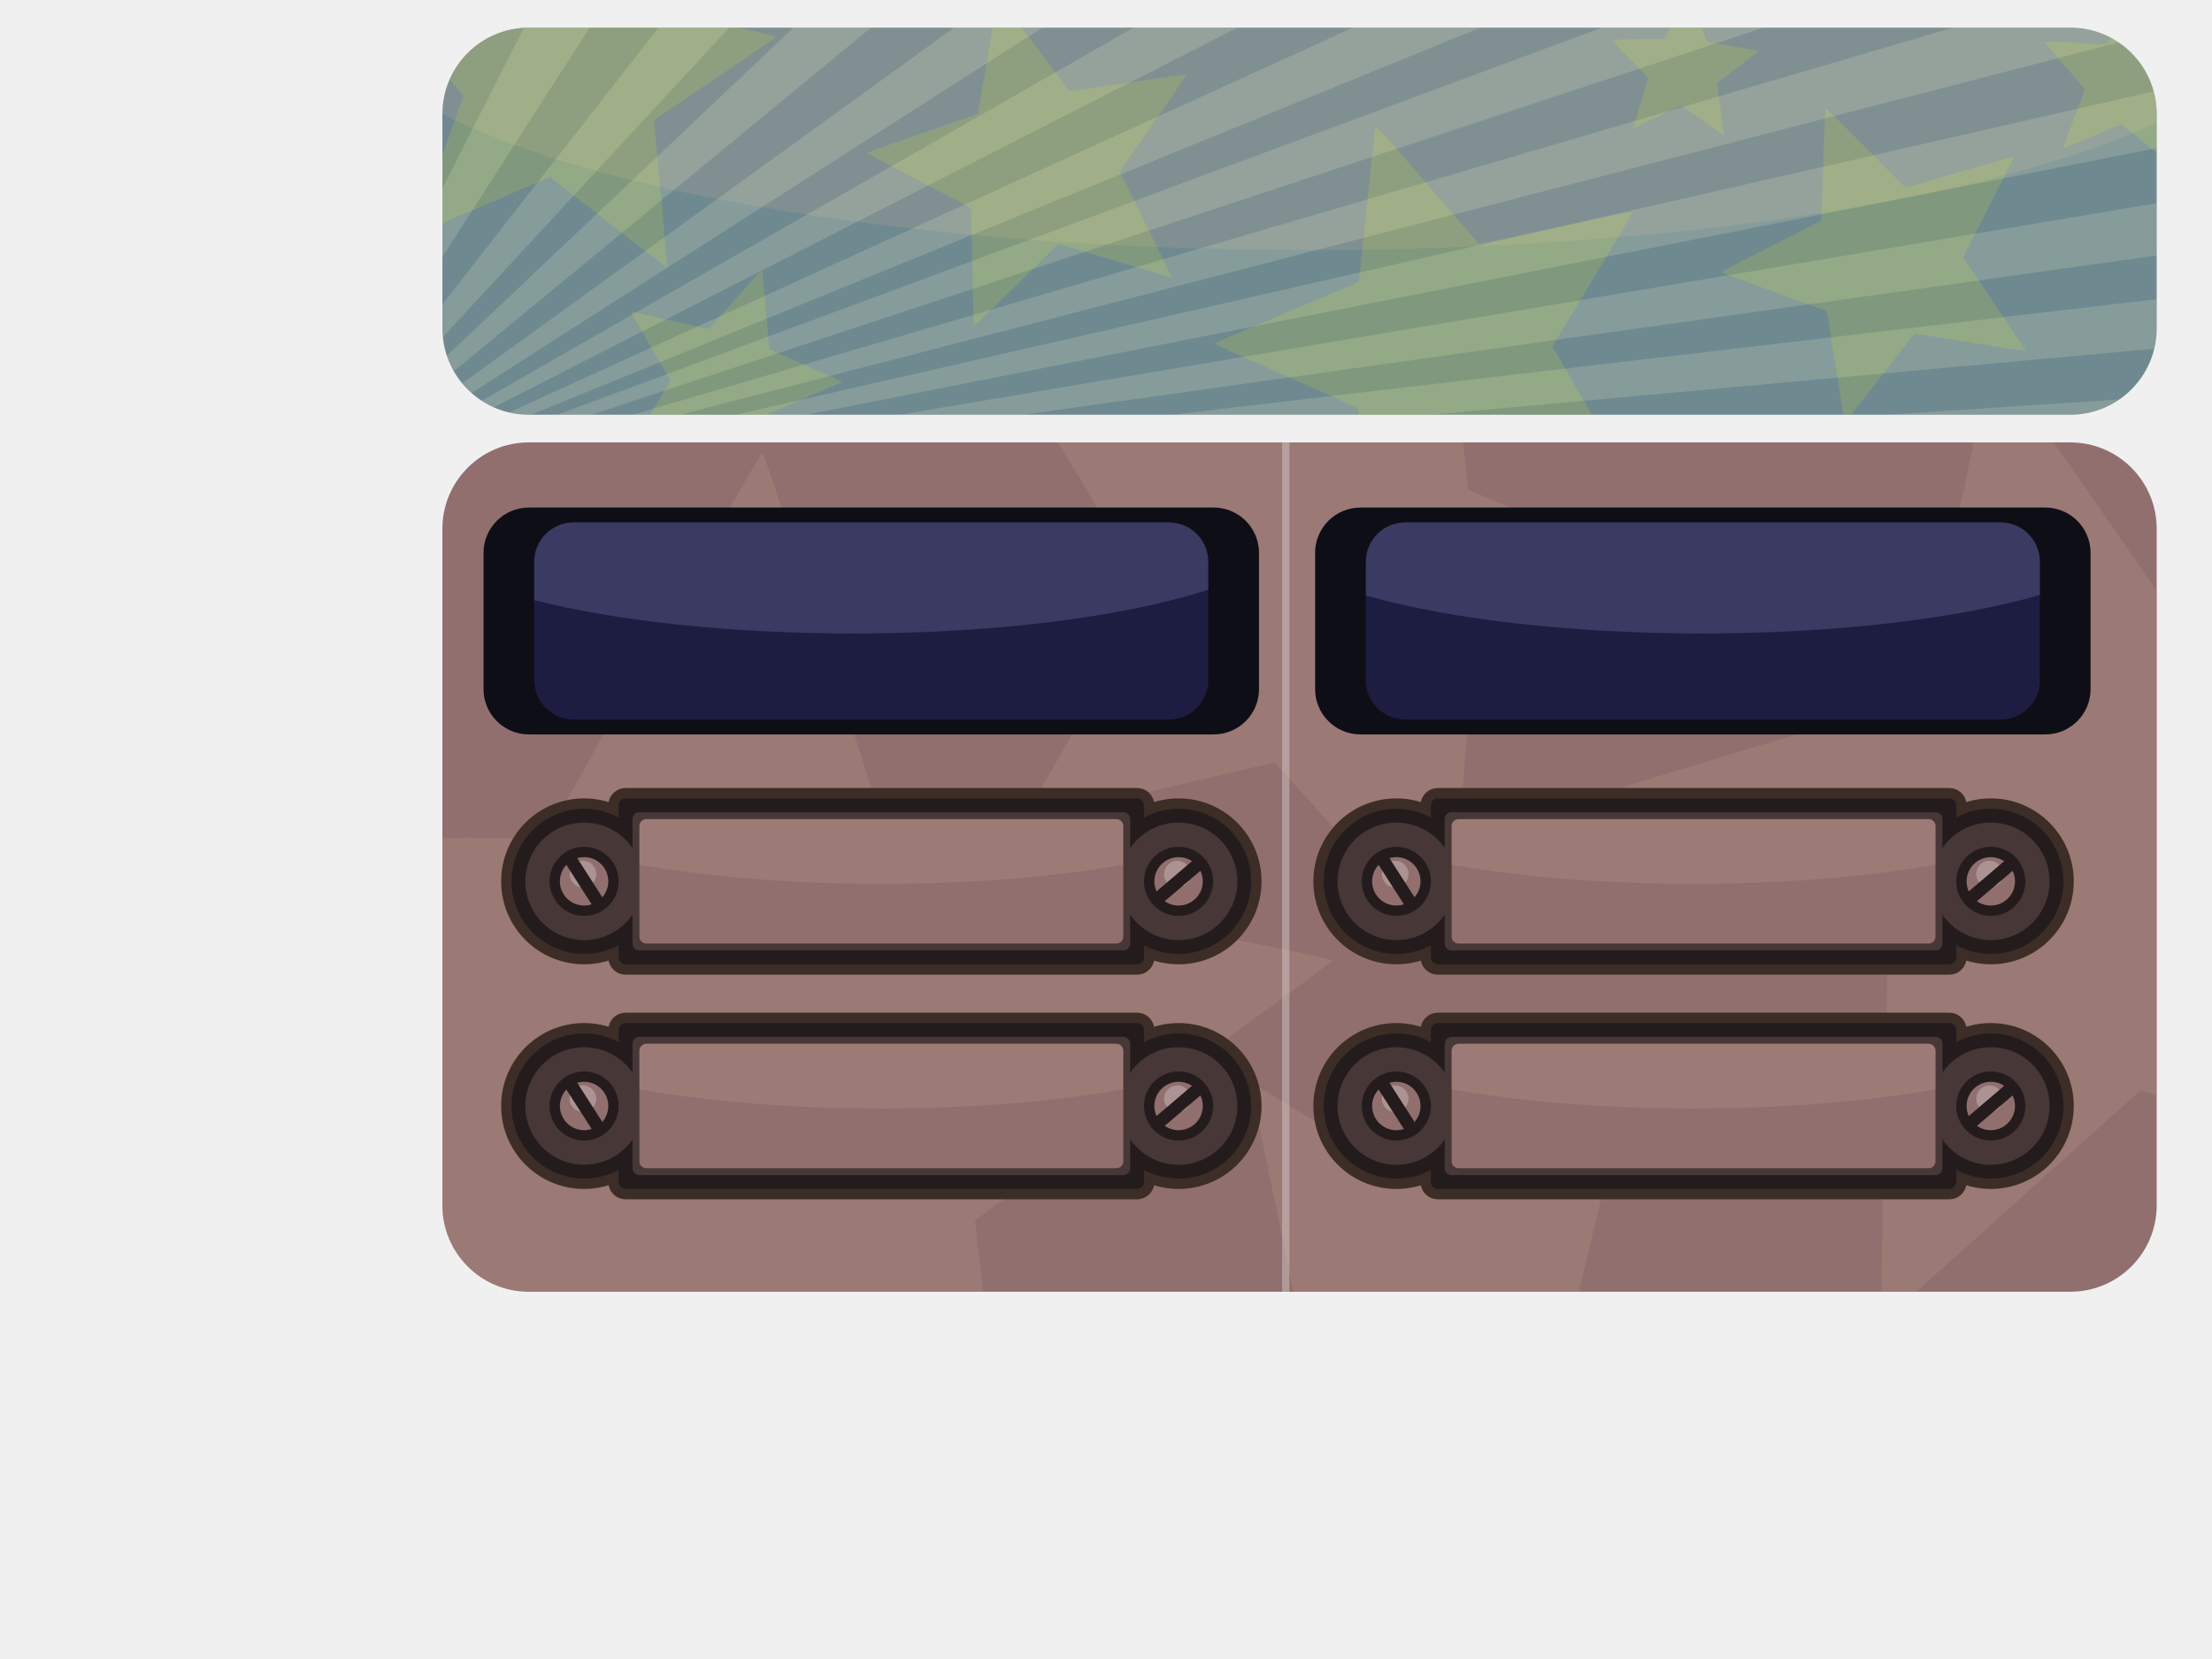
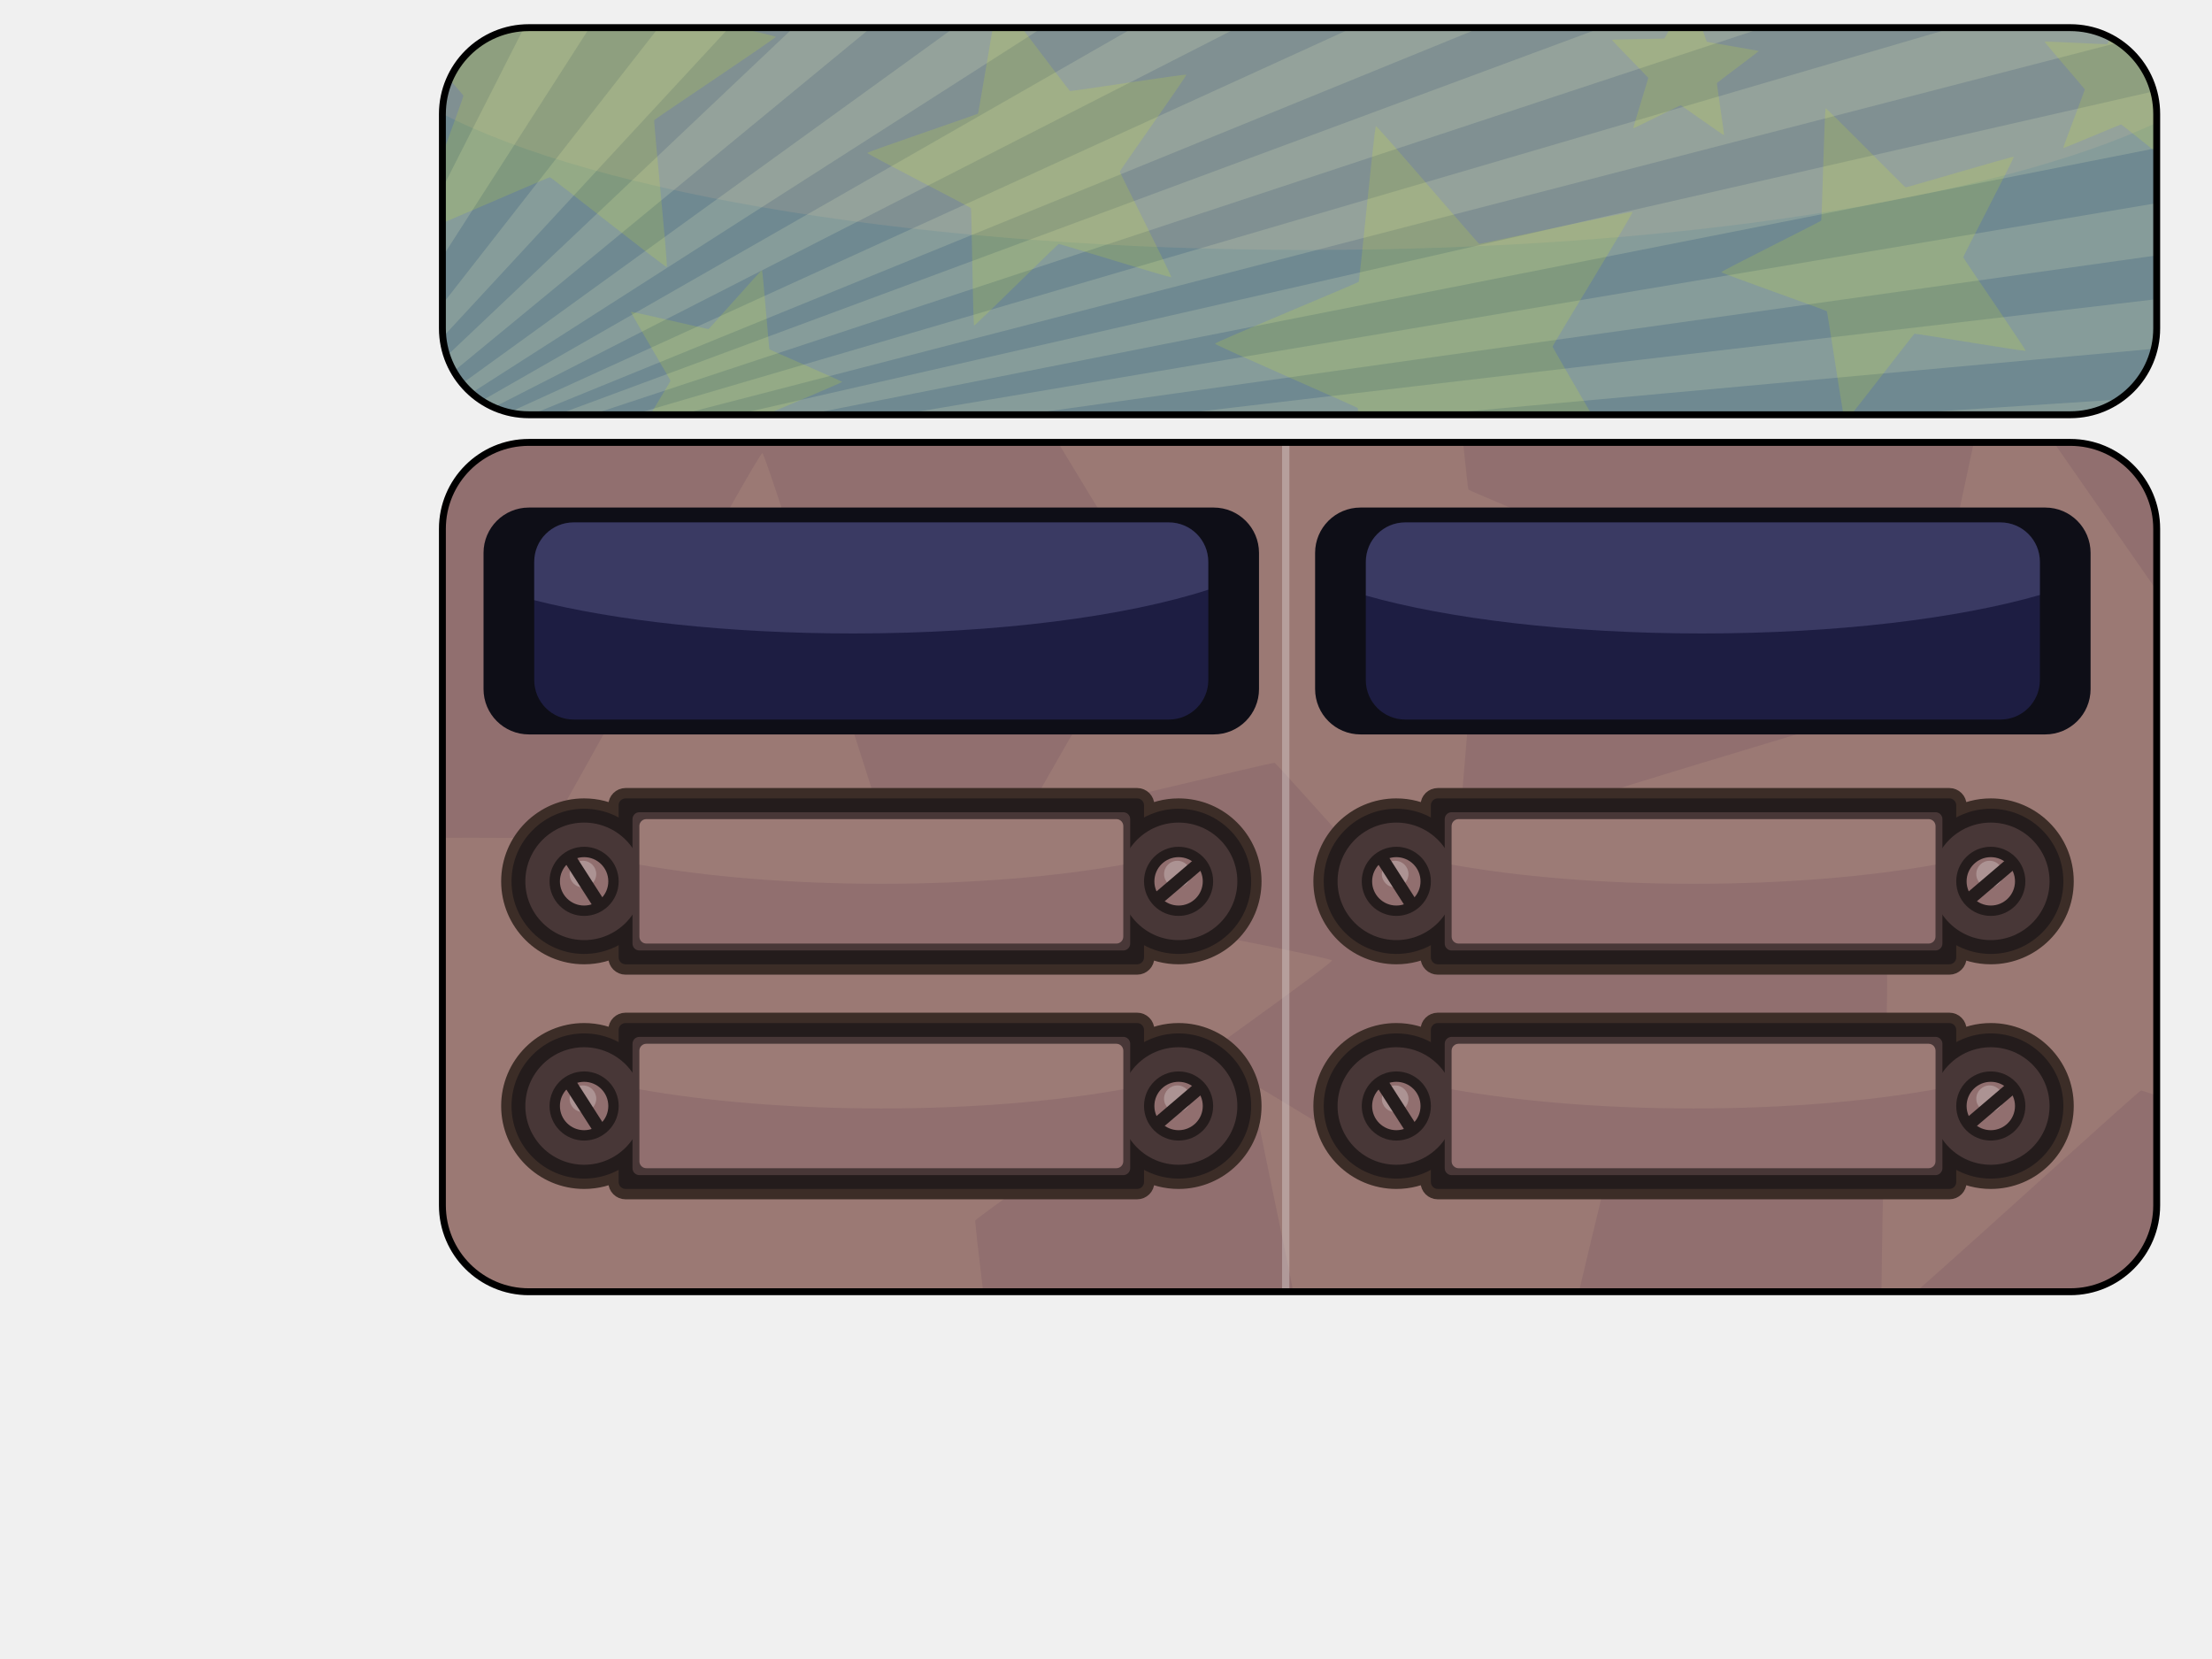
<svg xmlns="http://www.w3.org/2000/svg" xmlns:xlink="http://www.w3.org/1999/xlink" version="1.0" width="100%" height="100%" viewBox="0 0 640 480" id="groups">
  <defs id="defs2385">
    <style type="text/css">
    svg#groups .disable            { display:none; }
    svg#groups text                { font-size:16px;text-anchor:middle;fill:#241c1c;font-weight:bold; fill:white; cursor:move; dominant-baseline: middle; }
    svg#groups #board text         { font-size:20px; dominant-baseline: middle;  }
    svg#groups.big #board text     { font-size:30px;  }
    svg#groups.big text            { font-size:30px; }
    svg#groups #pieces .result     { fill:white; fill-opacity:0; cursor:move; }
    svg#groups #pieces .wrong .result { fill:red; fill-opacity:0.5;}
    svg#groups #pieces .good .result  { fill:#0F0; fill-opacity:0.5;}
 </style>
  </defs>
  <g class="disable">
    <g id="template">
      <rect width="152" height="48" ry="2" x="-76" y="-24" id="r5531" style="fill:#241c1c;fill-opacity:1;fill-rule:nonzero;stroke:none;marker:none;visibility:visible;display:inline;overflow:visible;enable-background:accumulate" />
      <path d="M 107,0 A 21,21 0 1 1 65,2.57e-15 A 21,21 0 1 1 107,-5.14e-15 z" id="p6313" style="fill:#241c1c;fill-opacity:1;fill-rule:nonzero;stroke:none;marker:none;visibility:visible;display:inline;overflow:visible;enable-background:accumulate" />
      <path d="M 103,0 A 17,17 0 1 1 69,2.08e-15 A 17,17 0 1 1 103,-4.16e-15 z" id="p6317" style="fill:#483737;fill-opacity:1;fill-rule:nonzero;stroke:none;marker:none;visibility:visible;display:inline;overflow:visible;enable-background:accumulate" />
      <path d="M 96,0 A 10,10 0 1 1 76,1.22e-15 A 10,10 0 1 1 96,-2.44e-15 z" id="p6323" style="fill:#241c1c;fill-opacity:1;fill-rule:nonzero;stroke:none;marker:none;visibility:visible;display:inline;overflow:visible;enable-background:accumulate" />
      <path d="M 93,0 A 7,7 0 1 1 79,8.57e-16 A 7,7 0 1 1 93,-1.71e-15 z" id="p6321" style="fill:#916f6f;fill-opacity:1;fill-rule:nonzero;stroke:none;marker:none;visibility:visible;display:inline;overflow:visible;enable-background:accumulate" />
      <path d="M 93,0 A 7,7 0 1 1 79,8.57e-16 A 7,7 0 1 1 93,-1.71e-15 z" transform="matrix(0.55,0,0,0.55,38.35,-2.10)" id="p6327" style="fill:#ac9393;fill-opacity:1;fill-rule:nonzero;stroke:none;marker:none;visibility:visible;display:inline;overflow:visible;enable-background:accumulate" />
      <path d="M 80.27,4.78 L 91.78,-5.03" id="p6325" style="fill:none;fill-rule:evenodd;stroke:#241c1c;stroke-width:3.70;stroke-linecap:butt;stroke-linejoin:miter;stroke-miterlimit:4;stroke-dasharray:none;stroke-opacity:1" />
      <path d="M 107,0 A 21,21 0 1 1 65,2.57e-15 A 21,21 0 1 1 107,-5.14e-15 z" transform="translate(-172,0)" id="p6341" style="fill:#241c1c;fill-opacity:1;fill-rule:nonzero;stroke:none;marker:none;visibility:visible;display:inline;overflow:visible;enable-background:accumulate" />
      <path d="M 103,0 A 17,17 0 1 1 69,2.08e-15 A 17,17 0 1 1 103,-4.16e-15 z" transform="translate(-172,0)" id="p6343" style="fill:#483737;fill-opacity:1;fill-rule:nonzero;stroke:none;marker:none;visibility:visible;display:inline;overflow:visible;enable-background:accumulate" />
      <path d="M 96,0 A 10,10 0 1 1 76,1.22e-15 A 10,10 0 1 1 96,-2.44e-15 z" transform="translate(-172,0)" id="p6345" style="fill:#241c1c;fill-opacity:1;fill-rule:nonzero;stroke:none;marker:none;visibility:visible;display:inline;overflow:visible;enable-background:accumulate" />
      <path d="M 93,0 A 7,7 0 1 1 79,8.57e-16 A 7,7 0 1 1 93,-1.71e-15 z" transform="translate(-172,0)" id="p6347" style="fill:#916f6f;fill-opacity:1;fill-rule:nonzero;stroke:none;marker:none;visibility:visible;display:inline;overflow:visible;enable-background:accumulate" />
      <path d="M 93,0 A 7,7 0 1 1 79,8.57e-16 A 7,7 0 1 1 93,-1.71e-15 z" transform="matrix(0.55,0,0,0.55,-133.64,-2.10)" id="p6349" style="fill:#ac9393;fill-opacity:1;fill-rule:nonzero;stroke:none;marker:none;visibility:visible;display:inline;overflow:visible;enable-background:accumulate" />
      <path d="M -81.88,6.24 L -90.04,-6.49" id="p6351" style="fill:none;fill-rule:evenodd;stroke:#241c1c;stroke-width:3.70;stroke-linecap:butt;stroke-linejoin:miter;stroke-miterlimit:4;stroke-dasharray:none;stroke-opacity:1" />
      <rect width="144" height="40" ry="2" x="-72" y="-20" id="r6319" style="fill:#483737;fill-opacity:1;fill-rule:nonzero;stroke:none;marker:none;visibility:visible;display:inline;overflow:visible;enable-background:accumulate" />
      <rect width="140" height="36" ry="2" x="-70" y="-18" id="r6329" style="fill:#916f6f;fill-opacity:1;fill-rule:nonzero;stroke:none;marker:none;visibility:visible;display:inline;overflow:visible;enable-background:accumulate" />
      <path d="M -68,-18 C -69.10,-18 -70,-17.10 -70,-16 L -70,-4.84 C -50.59,-1.35 -26.33,0.71 0,0.71 C 26.33,0.71 50.59,-1.35 70,-4.84 L 70,-16 C 70,-17.10 69.10,-18 68,-18 L -68,-18 z" id="p7554" style="fill:#d0b59a;fill-opacity:0.18;fill-rule:nonzero;stroke:none;marker:none;visibility:visible;display:inline;overflow:visible;enable-background:accumulate" />
    </g>
  </g>
  <g id="source">
    <rect width="496" height="112" ry="25" x="128" y="8" id="r6852" style="opacity:1;fill:#6f8991;fill-opacity:1;fill-rule:nonzero;stroke:none;marker:none;visibility:visible;display:inline;overflow:visible;enable-background:accumulate" />
    <path d="M 153,8 C 139.18,8 128.05,19.10 128,32.90 C 172.89,56.21 268.29,72.31 378.65,72.31 C 484.84,72.31 577.18,57.39 624,35.5 L 624,33 C 624,19.15 612.85,8 599,8 L 153,8 z" id="p6919" style="opacity:1;fill:#d0b59a;fill-opacity:0.18;fill-rule:nonzero;stroke:none;marker:none;visibility:visible;display:inline;overflow:visible;enable-background:accumulate" />
    <path d="M 153,8 C 152.52,8 152.06,8.00 151.59,8.03 L 128,54.5 L 128,74.34 L 170.59,8 L 153,8 z M 190.53,8 L 128,88.03 L 128,95 C 128,95.85 128.04,96.69 128.12,97.53 L 210.96,8 L 190.53,8 z M 229.56,8 L 129.28,102.96 C 129.80,104.53 130.47,106.02 131.28,107.43 L 252,8 L 229.56,8 z M 276.06,8 L 133.71,110.96 C 134.53,111.94 135.45,112.87 136.40,113.71 L 301.59,8 L 276.06,8 z M 327.96,8 L 139.37,115.96 C 140.48,116.68 141.65,117.30 142.87,117.84 L 358,8 L 327.96,8 z M 391.40,8 L 147.28,119.34 C 149.11,119.77 151.02,120 153,120 L 153.62,120 L 428.28,8 L 391.40,8 z M 463.46,8 L 161.25,120 L 171.15,120 L 510.18,8 L 463.46,8 z M 565.12,8 L 183.06,120 L 196.78,120 L 613.03,12.28 C 609.03,9.57 604.20,8 599,8 L 565.12,8 z M 623.12,26.43 L 212.87,120 L 233.34,120 L 624,42.84 L 624,33 C 624,30.72 623.69,28.53 623.12,26.43 z M 624,58.78 L 260.28,120 L 296.12,120 L 624,73.90 L 624,58.78 z M 624,86.56 L 339.06,120 L 413.87,120 L 623.31,100.90 C 623.76,99.01 624,97.03 624,95 L 624,86.56 z M 613.21,115.59 L 545.84,120 L 599,120 C 604.29,120 609.18,118.37 613.21,115.59 z" id="p6856" style="fill:#e9edc0;fill-opacity:0.19;fill-rule:evenodd;stroke:none;" />
    <path d="M 153,8 C 142.71,8 133.93,14.16 130.09,23 C 132.45,25.70 134.07,27.58 134.09,27.68 C 134.12,27.87 131.17,36.00 128,44.71 L 128,64.56 C 139.39,59.72 158.82,51.24 159.12,51.28 C 159.54,51.33 192.56,77.48 192.93,77.28 C 193.31,77.07 189.09,35.16 189.28,34.78 C 189.46,34.39 224.54,11.07 224.46,10.65 C 224.44,10.51 219.56,9.36 213.62,8 L 153,8 z M 287.25,8 C 285.54,17.85 283.11,32.69 282.96,32.87 C 282.74,33.13 250.96,43.91 250.93,44.25 C 250.91,44.58 280.75,59.92 280.93,60.21 C 281.11,60.50 281.52,94.05 281.84,94.18 C 282.15,94.31 305.98,70.67 306.31,70.59 C 306.64,70.51 338.68,80.47 338.90,80.21 C 339.12,79.95 323.97,49.99 324,49.65 C 324.02,49.31 343.42,21.91 343.25,21.62 C 343.07,21.33 309.90,26.47 309.59,26.34 C 309.39,26.26 301.59,15.88 295.59,8 L 287.25,8 z M 483.28,8 C 482.36,9.74 481.63,11.13 481.59,11.15 C 481.46,11.23 466.43,11.39 466.37,11.53 C 466.31,11.67 476.87,22.38 476.90,22.53 C 476.94,22.67 472.44,37.02 472.56,37.12 C 472.67,37.22 486.12,30.45 486.28,30.46 C 486.43,30.48 498.68,39.20 498.81,39.12 C 498.94,39.04 496.69,24.17 496.75,24.03 C 496.80,23.89 508.87,14.92 508.84,14.78 C 508.80,14.63 493.95,12.19 493.84,12.09 C 493.80,12.06 493.16,10.20 492.40,8 L 483.28,8 z M 610.78,10.93 C 610.22,11.83 609.65,12.76 609.62,12.78 C 609.46,12.86 591.64,11.90 591.56,12.06 C 591.48,12.22 603.18,25.69 603.21,25.87 C 603.25,26.05 596.83,42.71 596.96,42.84 C 597.09,42.96 613.53,35.97 613.71,36 C 613.83,36.01 619.83,40.86 624,44.18 L 624,33 C 624,23.41 618.65,15.13 610.78,10.93 z M 528.21,31.34 C 527.91,31.46 527.11,63.56 526.93,63.84 C 526.76,64.11 498.01,78.42 498.03,78.75 C 498.05,79.07 528.35,89.78 528.56,90.03 C 528.73,90.24 532.15,113.06 533.37,120 L 535.59,120 C 540.36,114.04 553.68,96.66 553.93,96.56 C 554.24,96.44 585.91,101.77 586.09,101.5 C 586.26,101.22 568.05,74.76 568.03,74.43 C 568.01,74.11 582.86,45.62 582.65,45.37 C 582.44,45.12 551.65,54.30 551.34,54.21 C 551.02,54.13 528.52,31.22 528.21,31.34 z M 398.09,36.5 C 397.66,36.63 393.39,81.16 393.12,81.53 C 392.85,81.89 351.53,98.98 351.53,99.43 C 351.52,99.89 392.54,117.69 392.81,118.06 C 392.84,118.10 392.94,118.84 393.06,120 L 460.56,120 C 454.91,110.26 449.21,100.50 449.21,100.28 C 449.22,99.82 472.60,61.71 472.34,61.34 C 472.08,60.97 428.39,70.67 427.96,70.53 C 427.53,70.38 398.52,36.36 398.09,36.5 z M 220.46,78.15 C 220.25,78.08 205.21,95.14 205,95.21 C 204.78,95.28 182.66,90.03 182.53,90.21 C 182.39,90.40 194.00,109.95 194,110.18 C 193.99,110.30 191.07,115.13 188.15,120 L 222.5,120 C 222.50,119.97 222.52,119.66 222.53,119.65 C 222.66,119.47 243.65,110.73 243.65,110.5 C 243.65,110.26 222.75,101.24 222.62,101.06 C 222.49,100.87 220.68,78.22 220.46,78.15 z" id="p7586" style="opacity:1;fill:#e8ff09;fill-opacity:0.14;fill-rule:nonzero;stroke:none;marker:none;visibility:visible;display:inline;overflow:visible;enable-background:accumulate" />
+     <rect width="496" height="112" ry="25" x="128" y="8" id="r6852" style="fill:none;stroke:black;stroke-width:2" />
  </g>
  <g id="board">
    <g id="bg">
      <rect width="496" height="245.74" ry="25" x="128" y="128" id="r6854" style="opacity:1;fill:#916f6f;fill-opacity:1;fill-rule:nonzero;stroke:none;marker:none;visibility:visible;display:inline;overflow:visible;enable-background:accumulate" />
      <path d="M 306.09,128 C 317.33,146.62 332.99,172.18 333,172.65 C 333.00,173.39 295.90,236.65 296.34,237.25 C 296.78,237.84 368.07,220.49 368.78,220.71 C 369.49,220.94 418.17,275.79 418.87,275.56 C 419.57,275.32 425.10,202.16 425.53,201.56 C 425.96,200.95 493.16,171.58 493.15,170.84 C 493.14,170.10 425.31,142.25 424.87,141.65 C 424.75,141.49 424.14,135.80 423.31,128 L 306.09,128 z M 571.09,128 C 564.86,156.82 555.70,201.09 555.25,201.59 C 554.57,202.33 459.61,230.19 459.5,231.18 C 459.38,232.18 545.47,281.00 545.96,281.87 C 546.37,282.60 544.50,350.42 544.37,373.75 L 554.40,373.75 C 574.40,356.09 618.70,315.68 619.46,315.53 C 619.59,315.50 621.27,316.05 624,316.96 L 624,170.84 C 615.66,158.88 604.02,142.05 594.21,128 L 571.09,128 z M 220.56,131.12 C 219.29,130.99 158.85,241.66 157.75,242.31 C 157.41,242.50 144.37,242.45 128,242.37 L 128,348.75 C 128,362.6 139.15,373.74 153,373.75 L 284.46,373.75 C 283.09,362.26 282.06,353.41 282.18,353.12 C 282.70,351.95 385.64,279.15 385.37,277.90 C 385.10,276.65 261.17,253.34 260.21,252.5 C 259.26,251.65 221.83,131.25 220.56,131.12 z M 362.12,313.5 C 361.65,313.83 372.62,365.25 374.18,373.75 L 456.84,373.75 C 459.48,362.21 471.00,315.58 470.56,315.25 C 470.06,314.87 416.47,345.94 415.84,345.93 C 415.21,345.92 362.63,313.13 362.12,313.5 z" id="p7987" style="opacity:1;fill:#b39382;fill-opacity:0.29;fill-rule:nonzero;stroke:none;marker:none;visibility:visible;display:inline;overflow:visible;enable-background:accumulate" />
      <path d="M 372,128 L 372,373.74" id="r7584" style="stroke:#e0d7d7;stroke-width:2.12;stroke-linecap:butt;stroke-opacity:0.40;" />
+       <rect width="496" height="245.74" ry="25" x="128" y="128" id="r6854" style="fill:none;stroke:black;stroke-width:2" />
    </g>
    <g id="screens">
      <rect width="224.37" height="65.64" ry="13.12" x="380.50" y="146.85" id="r7973" style="opacity:1;fill:#0e0e17;fill-opacity:1;fill-rule:nonzero;stroke:none;marker:none;visibility:visible;display:inline;overflow:visible;enable-background:accumulate" />
      <rect width="195.03" height="57.05" ry="11.41" x="395.17" y="151.14" id="r7975" style="opacity:1;fill:#1d1d42;fill-opacity:1;fill-rule:nonzero;stroke:#1c1c24;stroke-width:0;stroke-linecap:butt;stroke-linejoin:round;marker:none;stroke-miterlimit:4;stroke-dasharray:none;stroke-dashoffset:0;stroke-opacity:1;visibility:visible;display:inline;overflow:visible;enable-background:accumulate" />
      <rect width="224.37" height="65.64" ry="13.12" x="139.90" y="146.85" id="r7971" style="opacity:1;fill:#0e0e17;fill-opacity:1;fill-rule:nonzero;stroke:none;marker:none;visibility:visible;display:inline;overflow:visible;enable-background:accumulate" />
      <rect width="195.03" height="57.05" ry="11.41" x="154.57" y="151.14" id="r7643" style="opacity:1;fill:#1d1d42;fill-opacity:1;fill-rule:nonzero;stroke:#1c1c24;stroke-width:0;stroke-linecap:butt;stroke-linejoin:round;marker:none;stroke-miterlimit:4;stroke-dasharray:none;stroke-dashoffset:0;stroke-opacity:1;visibility:visible;display:inline;overflow:visible;enable-background:accumulate" />
      <path d="M 165.96,151.15 C 159.64,151.15 154.56,156.24 154.56,162.56 L 154.56,173.65 C 178.07,179.61 210.73,183.28 246.84,183.28 C 288.68,183.28 325.88,178.32 349.59,170.62 L 349.59,162.56 C 349.59,156.24 344.50,151.15 338.18,151.15 L 165.96,151.15 z" id="p7977" style="opacity:1;fill:#8282b3;fill-opacity:0.29;fill-rule:nonzero;stroke:none;marker:none;visibility:visible;display:inline;overflow:visible;enable-background:accumulate" />
      <path d="M 406.59,151.15 C 400.27,151.15 395.18,156.24 395.18,162.56 L 395.18,172.31 C 418.95,179.04 453.71,183.28 492.43,183.28 C 531.46,183.28 566.44,178.98 590.21,172.15 L 590.21,162.56 C 590.21,156.24 585.10,151.15 578.78,151.15 L 406.59,151.15 z" id="p7979" style="opacity:1;fill:#8282b3;fill-opacity:0.29;fill-rule:nonzero;stroke:none;marker:none;visibility:visible;display:inline;overflow:visible;enable-background:accumulate" />
    </g>
    <text x="247.94" y="181" id="text1" />
    <text x="498.81" y="181" id="text2" />
    <g transform="translate(255,255)">
      <g transform="scale(1,1)">
        <path d="M -74 -24 C -75.108 -24 -76 -23.108 -76 -22 L -76 -18.46 C -78.97 -20.08 -82.37 -21 -86 -21 C -97.6 -21 -107 -11.6 -107 0 C -107 11.6 -97.6 21 -86 21 C -82.37 21 -78.97 20.08 -76 18.46 L -76 22 C -76 23.108 -75.108 24 -74 24 L 74 24 C 75.108 24 76 23.108 76 22 L 76 18.46 C 78.97 20.08 82.371 21 86 21 C 97.6 21 107 11.6 107 0 C 107 -11.6 97.6 -21 86 -21 C 82.371 -21 78.97 -20.08 76 -18.46 L 76 -22 C 76 -23.108 75.108 -24 74 -24 L -74 -24 z " id="p8168" style="opacity:1;fill:#241c1c;fill-opacity:0.75;stroke:#3c2d27;stroke-width:6;" />
      </g>
    </g>
    <g transform="translate(255,320)">
      <g transform="scale(1,1)">
        <path d="M -74 -24 C -75.108 -24 -76 -23.108 -76 -22 L -76 -18.46 C -78.97 -20.08 -82.37 -21 -86 -21 C -97.6 -21 -107 -11.6 -107 0 C -107 11.6 -97.6 21 -86 21 C -82.37 21 -78.97 20.08 -76 18.46 L -76 22 C -76 23.108 -75.108 24 -74 24 L 74 24 C 75.108 24 76 23.108 76 22 L 76 18.46 C 78.97 20.08 82.371 21 86 21 C 97.6 21 107 11.6 107 0 C 107 -11.6 97.6 -21 86 -21 C 82.371 -21 78.97 -20.08 76 -18.46 L 76 -22 C 76 -23.108 75.108 -24 74 -24 L -74 -24 z " id="p8168" style="opacity:1;fill:#241c1c;fill-opacity:0.75;stroke:#3c2d27;stroke-width:6;" />
      </g>
    </g>
    <g transform="translate(490,255)">
      <g transform="scale(1,1)">
        <path d="M -74 -24 C -75.108 -24 -76 -23.108 -76 -22 L -76 -18.46 C -78.97 -20.08 -82.37 -21 -86 -21 C -97.6 -21 -107 -11.6 -107 0 C -107 11.6 -97.6 21 -86 21 C -82.37 21 -78.97 20.08 -76 18.46 L -76 22 C -76 23.108 -75.108 24 -74 24 L 74 24 C 75.108 24 76 23.108 76 22 L 76 18.46 C 78.97 20.08 82.371 21 86 21 C 97.6 21 107 11.6 107 0 C 107 -11.6 97.6 -21 86 -21 C 82.371 -21 78.97 -20.08 76 -18.46 L 76 -22 C 76 -23.108 75.108 -24 74 -24 L -74 -24 z " id="p8168" style="opacity:1;fill:#241c1c;fill-opacity:0.75;stroke:#3c2d27;stroke-width:6;" />
      </g>
    </g>
    <g transform="translate(490,320)">
      <g transform="scale(1,1)">
        <path d="M -74 -24 C -75.108 -24 -76 -23.108 -76 -22 L -76 -18.46 C -78.97 -20.08 -82.37 -21 -86 -21 C -97.6 -21 -107 -11.6 -107 0 C -107 11.6 -97.6 21 -86 21 C -82.37 21 -78.97 20.08 -76 18.46 L -76 22 C -76 23.108 -75.108 24 -74 24 L 74 24 C 75.108 24 76 23.108 76 22 L 76 18.46 C 78.97 20.08 82.371 21 86 21 C 97.6 21 107 11.6 107 0 C 107 -11.6 97.6 -21 86 -21 C 82.371 -21 78.97 -20.08 76 -18.46 L 76 -22 C 76 -23.108 75.108 -24 74 -24 L -74 -24 z " id="p8168" style="opacity:1;fill:#241c1c;fill-opacity:0.75;stroke:#3c2d27;stroke-width:6;" />
      </g>
    </g>
  </g>
  <g id="pieces">
    <g transform="translate(255,255)" id="a">
      <g class="scale">
        <g class="rot">
          <use x="0" y="0" xlink:href="#template" />
          <text y="2" />
          <rect width="152" height="48" ry="2" x="-76" y="-24" class="result" />
        </g>
      </g>
    </g>
    <g transform="translate(255,320)" id="b">
      <g class="scale">
        <g class="rot">
          <use x="0" y="0" xlink:href="#template" />
          <text y="2" />
          <rect width="152" height="48" ry="2" x="-76" y="-24" class="result" />
        </g>
      </g>
    </g>
    <g transform="translate(490,255)" id="c">
      <g class="scale">
        <g class="rot">
          <use x="0" y="0" xlink:href="#template" />
          <text y="2" />
          <rect width="152" height="48" ry="2" x="-76" y="-24" class="result" />
        </g>
      </g>
    </g>
    <g transform="translate(490,320)" id="d">
      <g class="scale">
        <g class="rot">
          <use x="0" y="0" xlink:href="#template" />
          <text y="2" />
          <rect width="152" height="48" ry="2" x="-76" y="-24" class="result" />
        </g>
      </g>
    </g>
  </g>
</svg>
